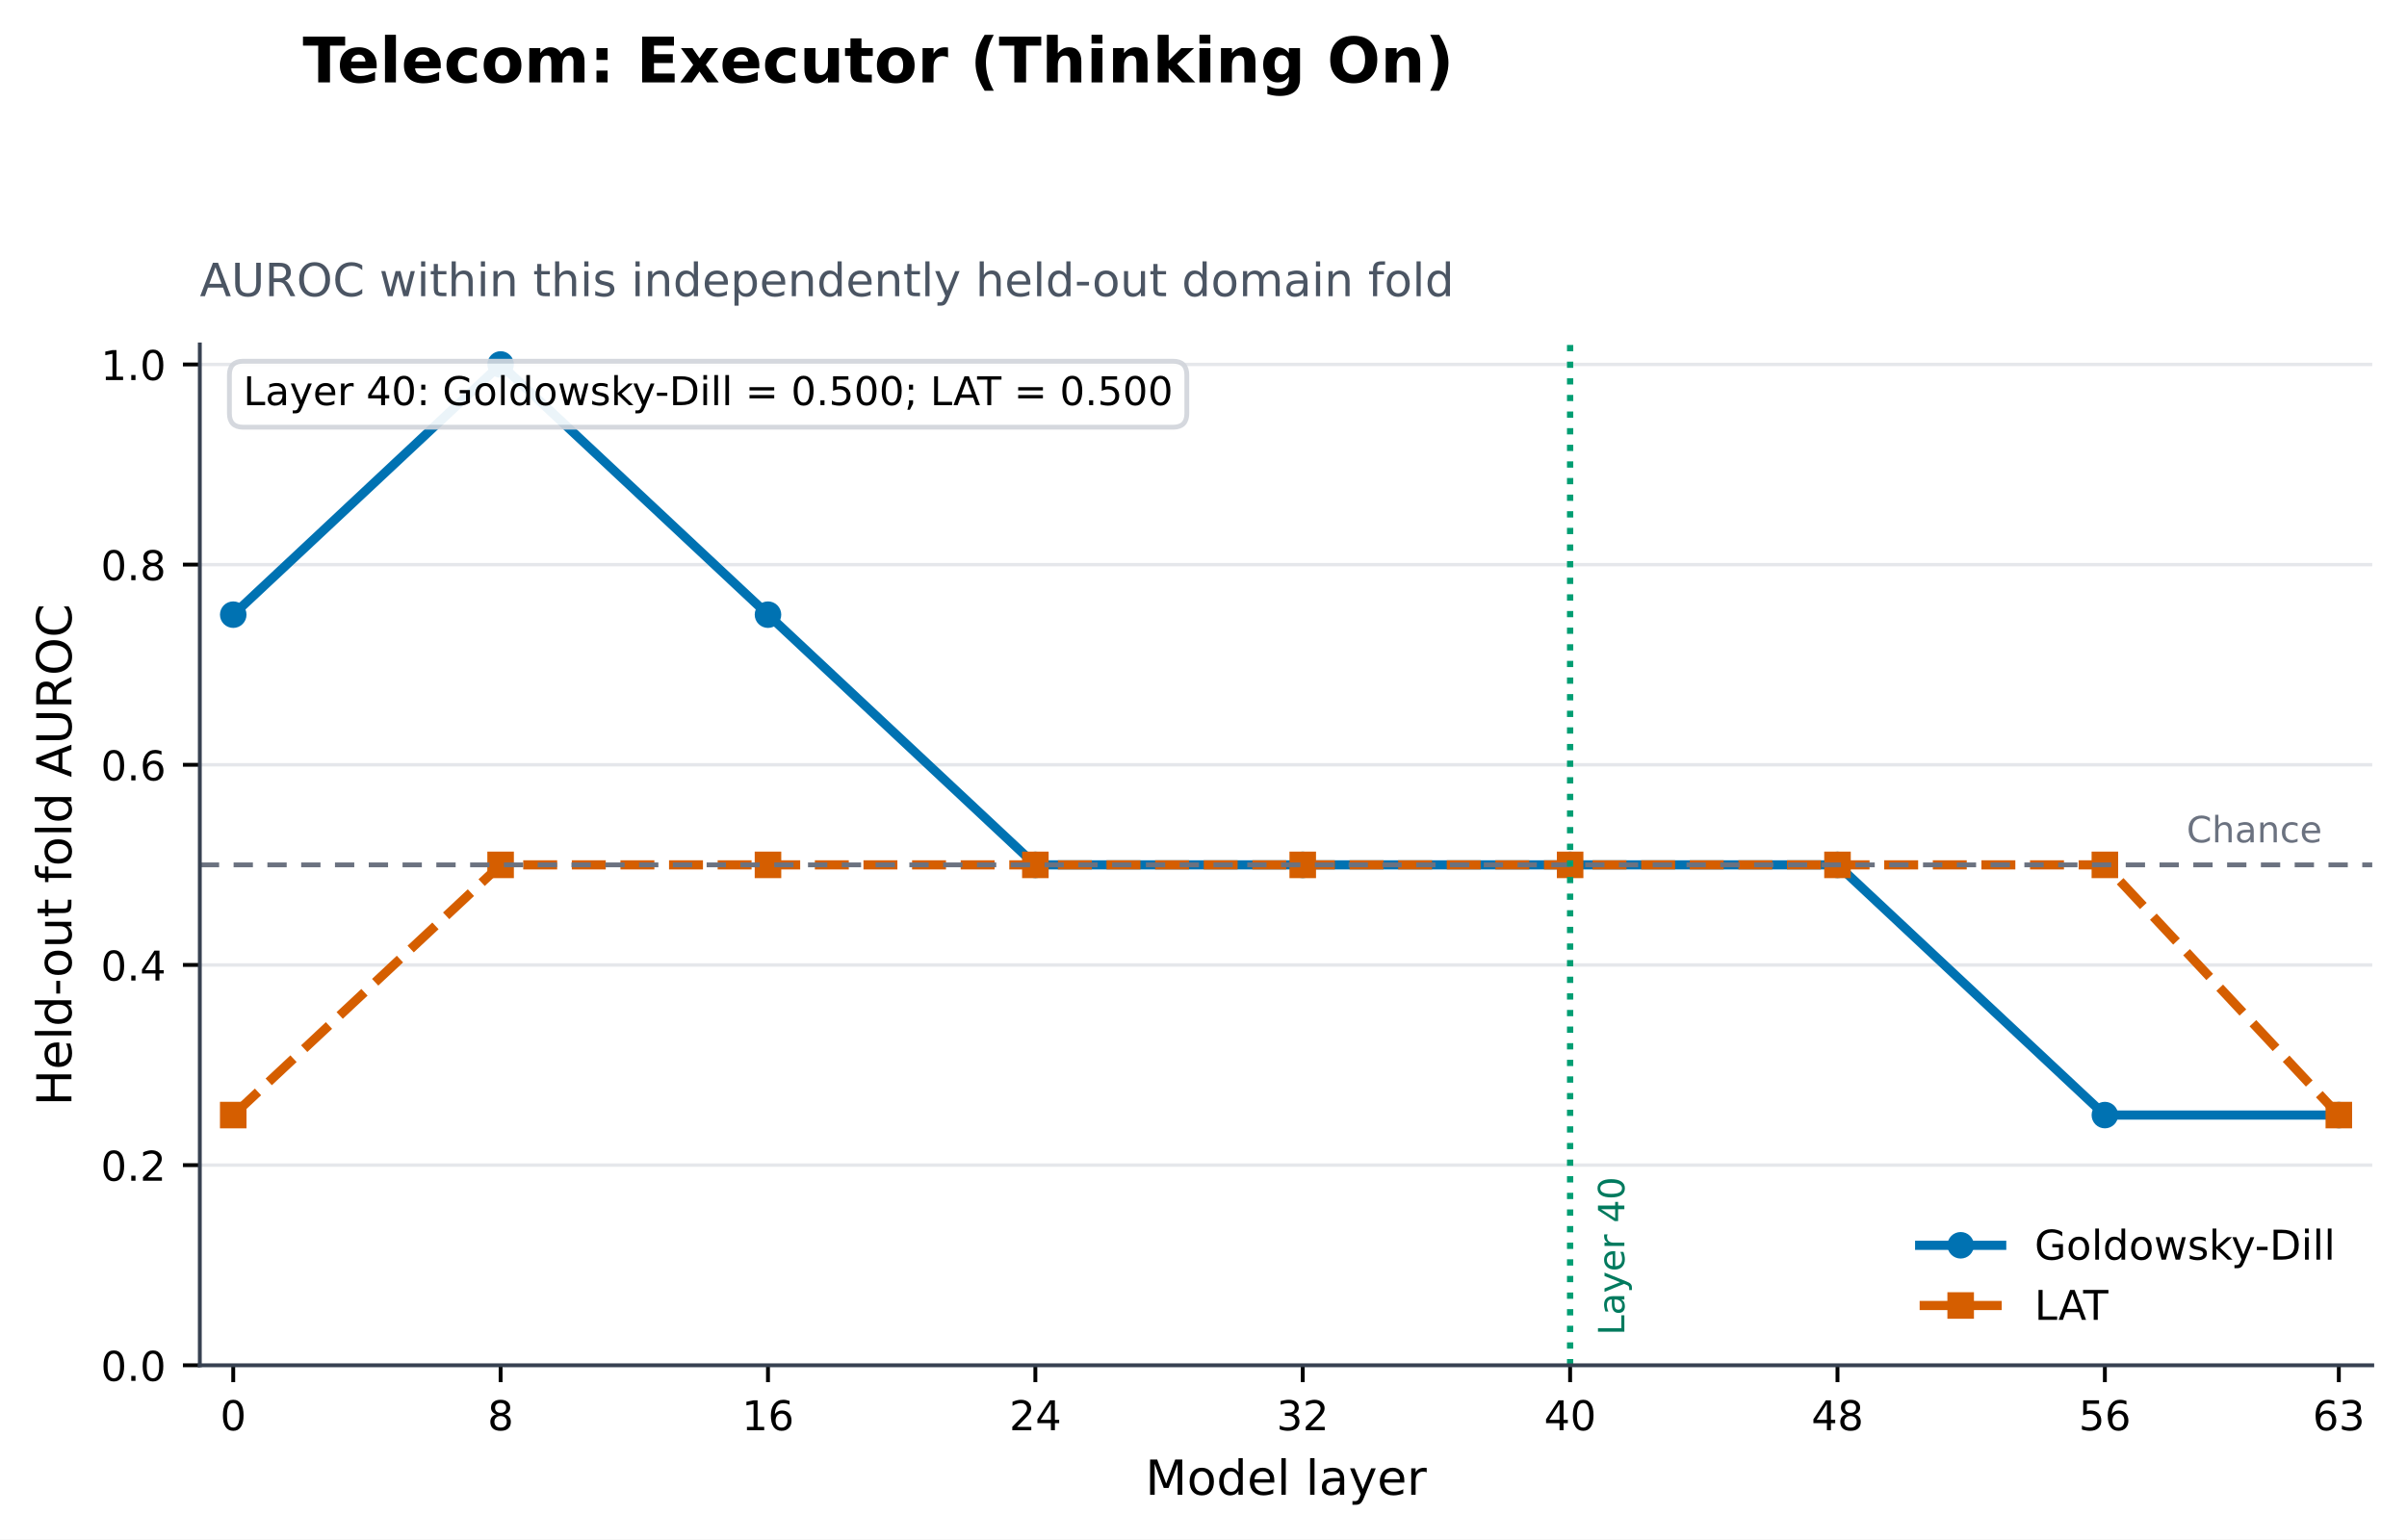
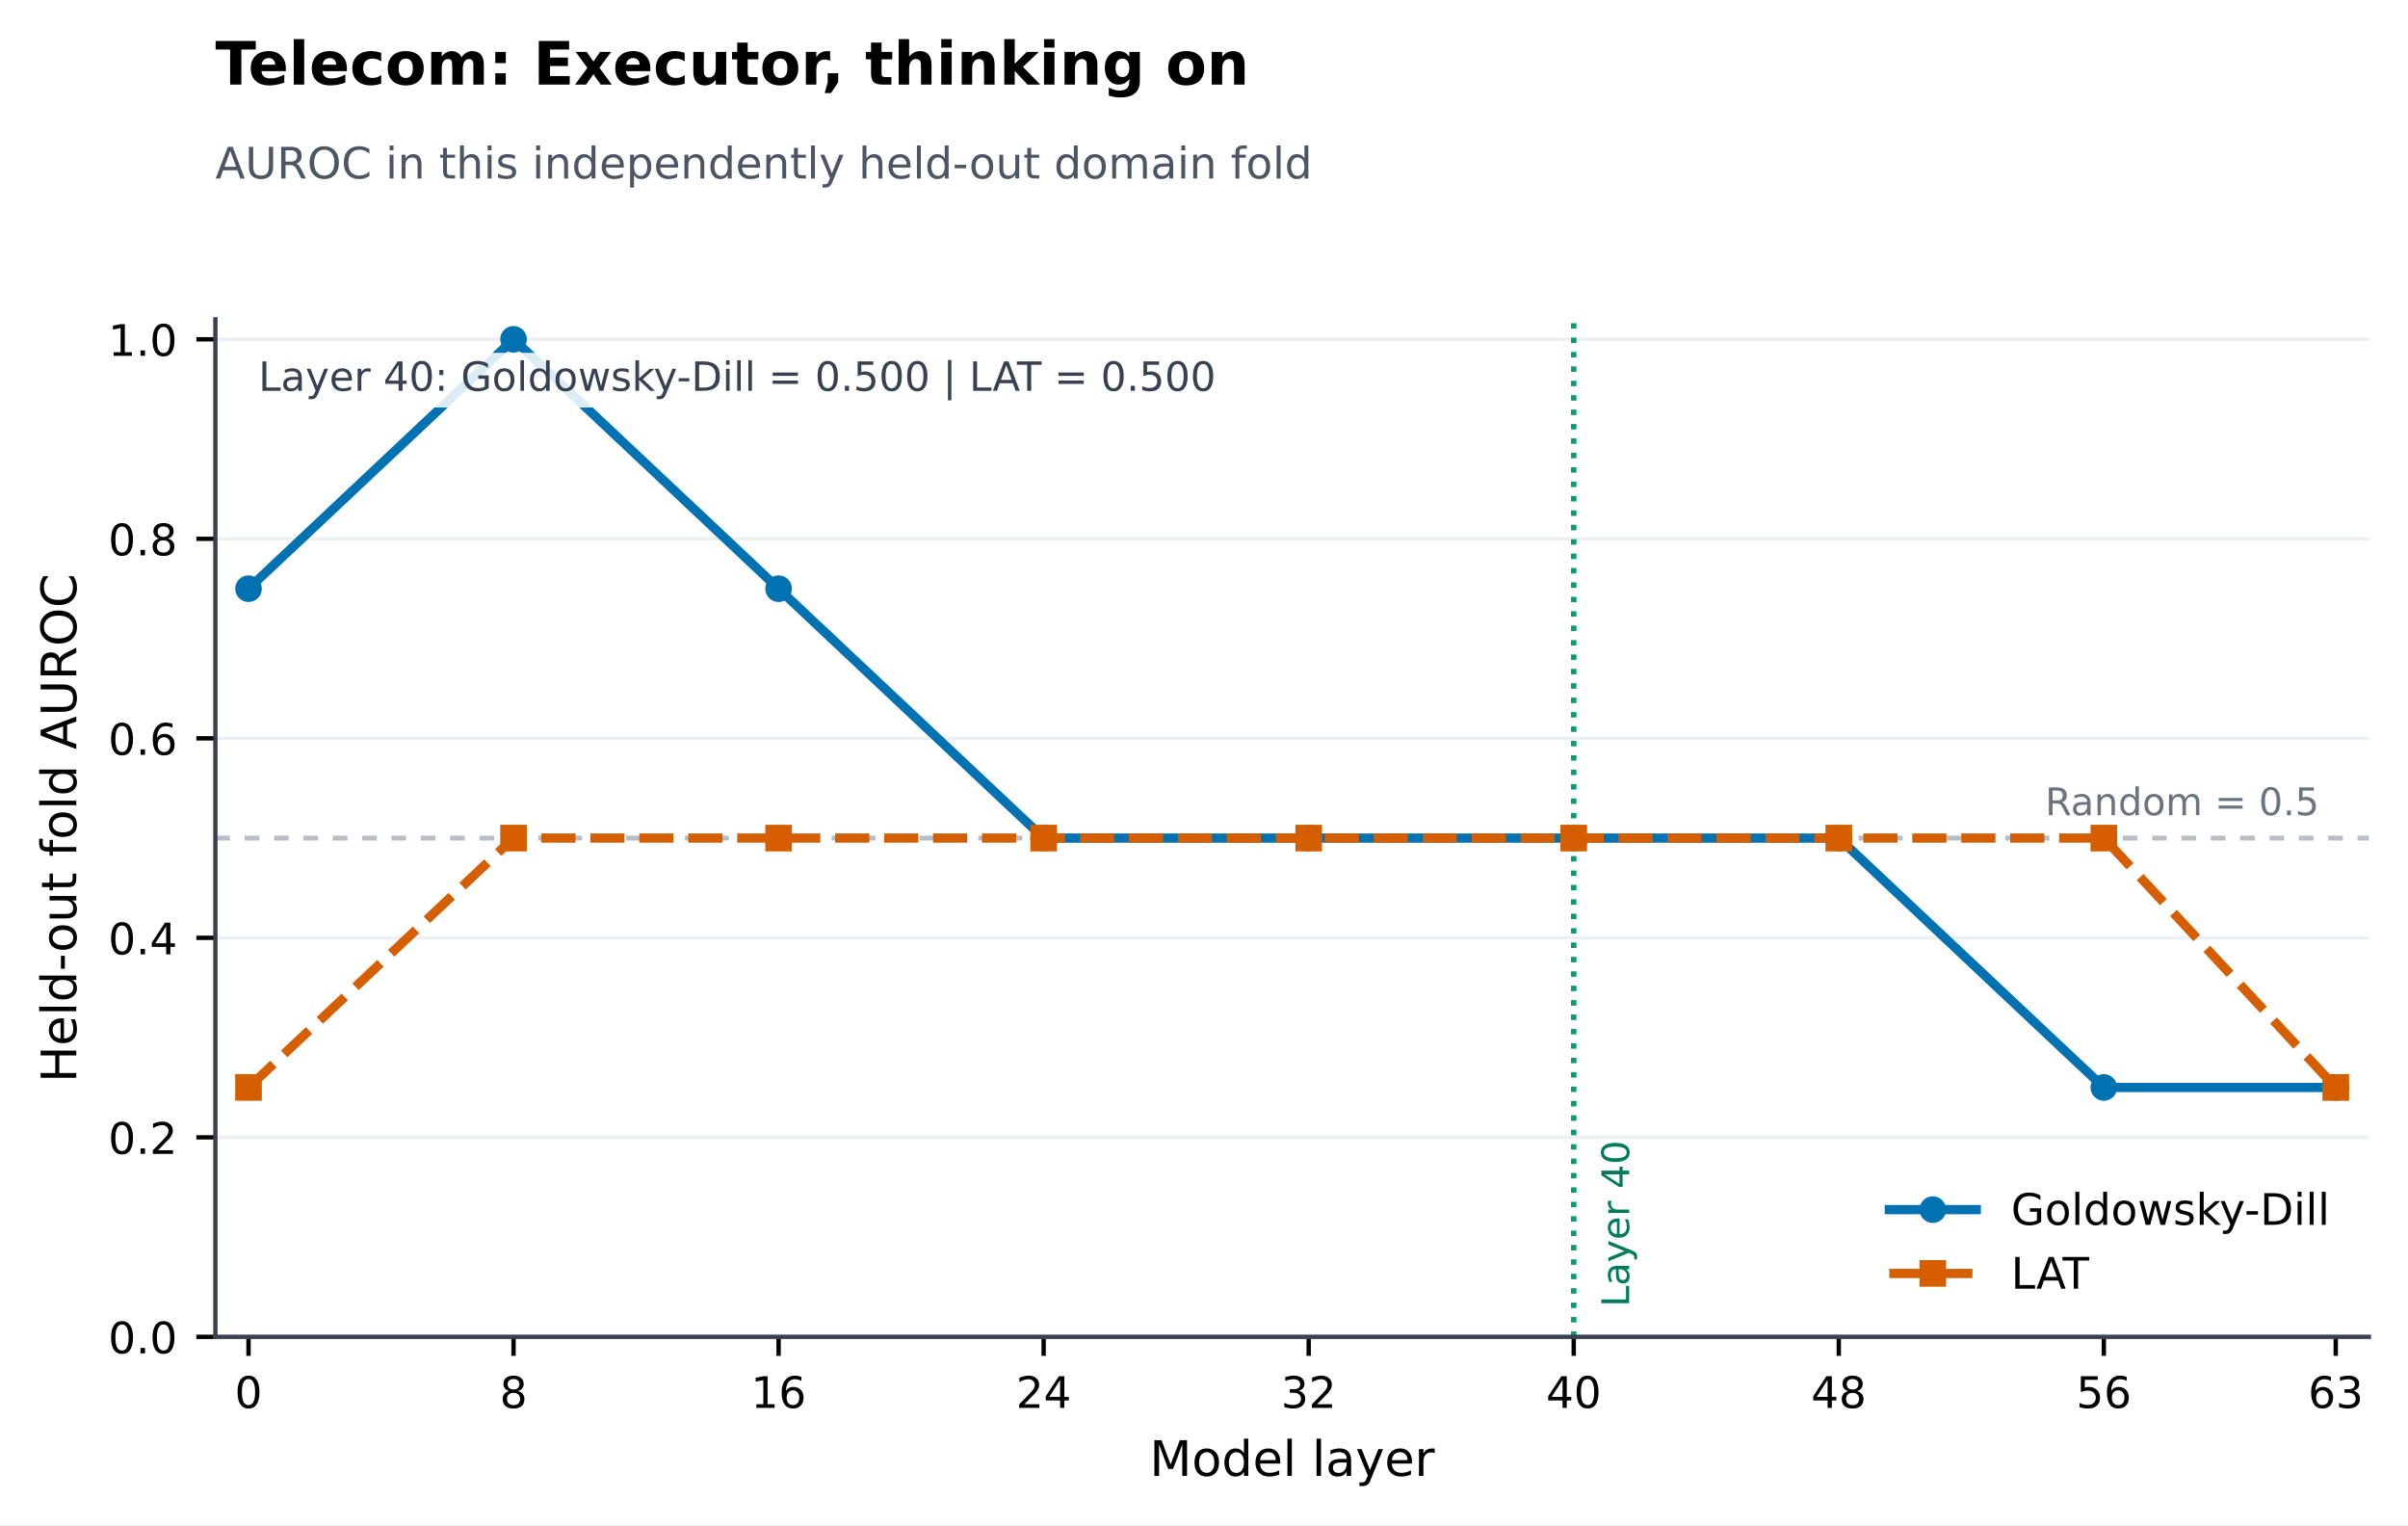
- <svg xmlns="http://www.w3.org/2000/svg" xmlns:xlink="http://www.w3.org/1999/xlink" width="498.666pt" height="319.045pt" viewBox="0 0 498.666 319.045" version="1.1">
+ <svg xmlns="http://www.w3.org/2000/svg" xmlns:xlink="http://www.w3.org/1999/xlink" width="443.121pt" height="280.611pt" viewBox="0 0 443.121 280.611" version="1.1">
  <defs>
    <style type="text/css">*{stroke-linejoin: round; stroke-linecap: butt}</style>
  </defs>
  <g id="figure_1">
    <g id="patch_1">
-       <path d="M 0 319.045 L 498.666 319.045 L 498.666 0 L 0 0 z " style="fill: #ffffff" />
+       <path d="M -0 280.611 L 443.121 280.611 L 443.121 0 L -0 0 z " style="fill: #ffffff" />
    </g>
    <g id="axes_1">
      <g id="patch_2">
-         <path d="M 41.396 282.94 L 491.466 282.94 L 491.466 71.38 L 41.396 71.38 z " style="fill: #ffffff" />
+         <path d="M 39.633 245.958 L 435.921 245.958 L 435.921 58.758 L 39.633 58.758 z " style="fill: #ffffff" />
+       </g>
+       <g id="line2d_1">
+         <path d="M 39.633 154.194 L 435.921 154.194 " clip-path="url(#p44b13de284)" style="fill: none; stroke-dasharray: 2.7,2.7; stroke-dashoffset: 0; stroke: #b7bec8; stroke-width: 0.9" />
      </g>
      <g id="matplotlib.axis_1">
        <g id="xtick_1">
-           <g id="line2d_1">
+           <g id="line2d_2">
            <defs>
              <path id="m4225e7514f" d="M 0 0 L 0 3.5 " style="stroke: #000000; stroke-width: 0.8" />
            </defs>
            <g>
-               <use xlink:href="#m4225e7514f" x="48.32" y="282.94" style="stroke: #000000; stroke-width: 0.8" />
+               <use xlink:href="#m4225e7514f" x="45.73" y="245.958" style="stroke: #000000; stroke-width: 0.8" />
            </g>
          </g>
          <g id="text_1">
-             <text style="font-size: 8.5px; font-family: 'DejaVu Sans'; text-anchor: middle" x="48.32" y="296.399" transform="rotate(-0 48.31994 296.3987)">0</text>
+             <text style="font-size: 8px; font-family: 'DejaVu Sans'; text-anchor: middle" x="45.73" y="259.037" transform="rotate(-0 45.72955 259.037)">0</text>
          </g>
        </g>
        <g id="xtick_2">
-           <g id="line2d_2">
-             <g>
-               <use xlink:href="#m4225e7514f" x="103.713" y="282.94" style="stroke: #000000; stroke-width: 0.8" />
+           <g id="line2d_3">
+             <g>
+               <use xlink:href="#m4225e7514f" x="94.503" y="245.958" style="stroke: #000000; stroke-width: 0.8" />
            </g>
          </g>
          <g id="text_2">
-             <text style="font-size: 8.5px; font-family: 'DejaVu Sans'; text-anchor: middle" x="103.713" y="296.399" transform="rotate(-0 103.7132 296.3987)">8</text>
+             <text style="font-size: 8px; font-family: 'DejaVu Sans'; text-anchor: middle" x="94.503" y="259.037" transform="rotate(-0 94.50346 259.037)">8</text>
          </g>
        </g>
        <g id="xtick_3">
-           <g id="line2d_3">
-             <g>
-               <use xlink:href="#m4225e7514f" x="159.106" y="282.94" style="stroke: #000000; stroke-width: 0.8" />
+           <g id="line2d_4">
+             <g>
+               <use xlink:href="#m4225e7514f" x="143.277" y="245.958" style="stroke: #000000; stroke-width: 0.8" />
            </g>
          </g>
          <g id="text_3">
-             <text style="font-size: 8.5px; font-family: 'DejaVu Sans'; text-anchor: middle" x="159.106" y="296.399" transform="rotate(-0 159.1064 296.3987)">16</text>
+             <text style="font-size: 8px; font-family: 'DejaVu Sans'; text-anchor: middle" x="143.277" y="259.037" transform="rotate(-0 143.2774 259.037)">16</text>
          </g>
        </g>
        <g id="xtick_4">
-           <g id="line2d_4">
-             <g>
-               <use xlink:href="#m4225e7514f" x="214.5" y="282.94" style="stroke: #000000; stroke-width: 0.8" />
+           <g id="line2d_5">
+             <g>
+               <use xlink:href="#m4225e7514f" x="192.051" y="245.958" style="stroke: #000000; stroke-width: 0.8" />
            </g>
          </g>
          <g id="text_4">
-             <text style="font-size: 8.5px; font-family: 'DejaVu Sans'; text-anchor: middle" x="214.5" y="296.399" transform="rotate(-0 214.4996 296.3987)">24</text>
+             <text style="font-size: 8px; font-family: 'DejaVu Sans'; text-anchor: middle" x="192.051" y="259.037" transform="rotate(-0 192.0513 259.037)">24</text>
          </g>
        </g>
        <g id="xtick_5">
-           <g id="line2d_5">
-             <g>
-               <use xlink:href="#m4225e7514f" x="269.893" y="282.94" style="stroke: #000000; stroke-width: 0.8" />
+           <g id="line2d_6">
+             <g>
+               <use xlink:href="#m4225e7514f" x="240.825" y="245.958" style="stroke: #000000; stroke-width: 0.8" />
            </g>
          </g>
          <g id="text_5">
-             <text style="font-size: 8.5px; font-family: 'DejaVu Sans'; text-anchor: middle" x="269.893" y="296.399" transform="rotate(-0 269.8929 296.3987)">32</text>
+             <text style="font-size: 8px; font-family: 'DejaVu Sans'; text-anchor: middle" x="240.825" y="259.037" transform="rotate(-0 240.8252 259.037)">32</text>
          </g>
        </g>
        <g id="xtick_6">
-           <g id="line2d_6">
-             <g>
-               <use xlink:href="#m4225e7514f" x="325.286" y="282.94" style="stroke: #000000; stroke-width: 0.8" />
+           <g id="line2d_7">
+             <g>
+               <use xlink:href="#m4225e7514f" x="289.599" y="245.958" style="stroke: #000000; stroke-width: 0.8" />
            </g>
          </g>
          <g id="text_6">
-             <text style="font-size: 8.5px; font-family: 'DejaVu Sans'; text-anchor: middle" x="325.286" y="296.399" transform="rotate(-0 325.2861 296.3987)">40</text>
+             <text style="font-size: 8px; font-family: 'DejaVu Sans'; text-anchor: middle" x="289.599" y="259.037" transform="rotate(-0 289.5991 259.037)">40</text>
          </g>
        </g>
        <g id="xtick_7">
-           <g id="line2d_7">
-             <g>
-               <use xlink:href="#m4225e7514f" x="380.679" y="282.94" style="stroke: #000000; stroke-width: 0.8" />
+           <g id="line2d_8">
+             <g>
+               <use xlink:href="#m4225e7514f" x="338.373" y="245.958" style="stroke: #000000; stroke-width: 0.8" />
            </g>
          </g>
          <g id="text_7">
-             <text style="font-size: 8.5px; font-family: 'DejaVu Sans'; text-anchor: middle" x="380.679" y="296.399" transform="rotate(-0 380.6793 296.3987)">48</text>
+             <text style="font-size: 8px; font-family: 'DejaVu Sans'; text-anchor: middle" x="338.373" y="259.037" transform="rotate(-0 338.373 259.037)">48</text>
          </g>
        </g>
        <g id="xtick_8">
-           <g id="line2d_8">
-             <g>
-               <use xlink:href="#m4225e7514f" x="436.073" y="282.94" style="stroke: #000000; stroke-width: 0.8" />
+           <g id="line2d_9">
+             <g>
+               <use xlink:href="#m4225e7514f" x="387.147" y="245.958" style="stroke: #000000; stroke-width: 0.8" />
            </g>
          </g>
          <g id="text_8">
-             <text style="font-size: 8.5px; font-family: 'DejaVu Sans'; text-anchor: middle" x="436.073" y="296.399" transform="rotate(-0 436.0725 296.3987)">56</text>
+             <text style="font-size: 8px; font-family: 'DejaVu Sans'; text-anchor: middle" x="387.147" y="259.037" transform="rotate(-0 387.1469 259.037)">56</text>
          </g>
        </g>
        <g id="xtick_9">
-           <g id="line2d_9">
-             <g>
-               <use xlink:href="#m4225e7514f" x="484.542" y="282.94" style="stroke: #000000; stroke-width: 0.8" />
+           <g id="line2d_10">
+             <g>
+               <use xlink:href="#m4225e7514f" x="429.824" y="245.958" style="stroke: #000000; stroke-width: 0.8" />
            </g>
          </g>
          <g id="text_9">
-             <text style="font-size: 8.5px; font-family: 'DejaVu Sans'; text-anchor: middle" x="484.542" y="296.399" transform="rotate(-0 484.5416 296.3987)">63</text>
+             <text style="font-size: 8px; font-family: 'DejaVu Sans'; text-anchor: middle" x="429.824" y="259.037" transform="rotate(-0 429.8241 259.037)">63</text>
          </g>
        </g>
        <g id="text_10">
-           <text style="font-size: 10px; font-family: 'DejaVu Sans'; text-anchor: middle" x="266.431" y="309.765" transform="rotate(-0 266.4308 309.7648)">Model layer</text>
+           <text style="font-size: 9px; font-family: 'DejaVu Sans'; text-anchor: middle" x="237.777" y="271.539" transform="rotate(-0 237.7768 271.5394)">Model layer</text>
        </g>
      </g>
      <g id="matplotlib.axis_2">
        <g id="ytick_1">
-           <g id="line2d_10">
-             <path d="M 41.396 282.94 L 491.466 282.94 " clip-path="url(#p7f77434c62)" style="fill: none; stroke: #e5e7eb; stroke-width: 0.7; stroke-linecap: square" />
-           </g>
          <g id="line2d_11">
+             <path d="M 39.633 245.958 L 435.921 245.958 " clip-path="url(#p44b13de284)" style="fill: none; stroke: #eceff3; stroke-width: 0.65; stroke-linecap: square" />
+           </g>
+           <g id="line2d_12">
            <defs>
              <path id="m544248703c" d="M 0 0 L -3.5 0 " style="stroke: #000000; stroke-width: 0.8" />
            </defs>
            <g>
-               <use xlink:href="#m544248703c" x="41.396" y="282.94" style="stroke: #000000; stroke-width: 0.8" />
+               <use xlink:href="#m544248703c" x="39.633" y="245.958" style="stroke: #000000; stroke-width: 0.8" />
            </g>
          </g>
          <g id="text_11">
-             <text style="font-size: 8.5px; font-family: 'DejaVu Sans'; text-anchor: end" x="34.396" y="286.169" transform="rotate(-0 34.39578 286.1693)">0.0</text>
+             <text style="font-size: 8px; font-family: 'DejaVu Sans'; text-anchor: end" x="32.633" y="248.998" transform="rotate(-0 32.63281 248.9977)">0.0</text>
          </g>
        </g>
        <g id="ytick_2">
-           <g id="line2d_12">
-             <path d="M 41.396 241.458 L 491.466 241.458 " clip-path="url(#p7f77434c62)" style="fill: none; stroke: #e5e7eb; stroke-width: 0.7; stroke-linecap: square" />
-           </g>
          <g id="line2d_13">
-             <g>
-               <use xlink:href="#m544248703c" x="41.396" y="241.458" style="stroke: #000000; stroke-width: 0.8" />
+             <path d="M 39.633 209.252 L 435.921 209.252 " clip-path="url(#p44b13de284)" style="fill: none; stroke: #eceff3; stroke-width: 0.65; stroke-linecap: square" />
+           </g>
+           <g id="line2d_14">
+             <g>
+               <use xlink:href="#m544248703c" x="39.633" y="209.252" style="stroke: #000000; stroke-width: 0.8" />
            </g>
          </g>
          <g id="text_12">
-             <text style="font-size: 8.5px; font-family: 'DejaVu Sans'; text-anchor: end" x="34.396" y="244.687" transform="rotate(-0 34.39578 244.687)">0.2</text>
+             <text style="font-size: 8px; font-family: 'DejaVu Sans'; text-anchor: end" x="32.633" y="212.292" transform="rotate(-0 32.63281 212.2918)">0.2</text>
          </g>
        </g>
        <g id="ytick_3">
-           <g id="line2d_14">
-             <path d="M 41.396 199.975 L 491.466 199.975 " clip-path="url(#p7f77434c62)" style="fill: none; stroke: #e5e7eb; stroke-width: 0.7; stroke-linecap: square" />
-           </g>
          <g id="line2d_15">
-             <g>
-               <use xlink:href="#m544248703c" x="41.396" y="199.975" style="stroke: #000000; stroke-width: 0.8" />
+             <path d="M 39.633 172.547 L 435.921 172.547 " clip-path="url(#p44b13de284)" style="fill: none; stroke: #eceff3; stroke-width: 0.65; stroke-linecap: square" />
+           </g>
+           <g id="line2d_16">
+             <g>
+               <use xlink:href="#m544248703c" x="39.633" y="172.547" style="stroke: #000000; stroke-width: 0.8" />
            </g>
          </g>
          <g id="text_13">
-             <text style="font-size: 8.5px; font-family: 'DejaVu Sans'; text-anchor: end" x="34.396" y="203.205" transform="rotate(-0 34.39578 203.2046)">0.4</text>
+             <text style="font-size: 8px; font-family: 'DejaVu Sans'; text-anchor: end" x="32.633" y="175.586" transform="rotate(-0 32.63281 175.5859)">0.4</text>
          </g>
        </g>
        <g id="ytick_4">
-           <g id="line2d_16">
-             <path d="M 41.396 158.493 L 491.466 158.493 " clip-path="url(#p7f77434c62)" style="fill: none; stroke: #e5e7eb; stroke-width: 0.7; stroke-linecap: square" />
-           </g>
          <g id="line2d_17">
-             <g>
-               <use xlink:href="#m544248703c" x="41.396" y="158.493" style="stroke: #000000; stroke-width: 0.8" />
+             <path d="M 39.633 135.841 L 435.921 135.841 " clip-path="url(#p44b13de284)" style="fill: none; stroke: #eceff3; stroke-width: 0.65; stroke-linecap: square" />
+           </g>
+           <g id="line2d_18">
+             <g>
+               <use xlink:href="#m544248703c" x="39.633" y="135.841" style="stroke: #000000; stroke-width: 0.8" />
            </g>
          </g>
          <g id="text_14">
-             <text style="font-size: 8.5px; font-family: 'DejaVu Sans'; text-anchor: end" x="34.396" y="161.722" transform="rotate(-0 34.39578 161.7223)">0.6</text>
+             <text style="font-size: 8px; font-family: 'DejaVu Sans'; text-anchor: end" x="32.633" y="138.88" transform="rotate(-0 32.63281 138.88)">0.6</text>
          </g>
        </g>
        <g id="ytick_5">
-           <g id="line2d_18">
-             <path d="M 41.396 117.011 L 491.466 117.011 " clip-path="url(#p7f77434c62)" style="fill: none; stroke: #e5e7eb; stroke-width: 0.7; stroke-linecap: square" />
-           </g>
          <g id="line2d_19">
-             <g>
-               <use xlink:href="#m544248703c" x="41.396" y="117.011" style="stroke: #000000; stroke-width: 0.8" />
+             <path d="M 39.633 99.135 L 435.921 99.135 " clip-path="url(#p44b13de284)" style="fill: none; stroke: #eceff3; stroke-width: 0.65; stroke-linecap: square" />
+           </g>
+           <g id="line2d_20">
+             <g>
+               <use xlink:href="#m544248703c" x="39.633" y="99.135" style="stroke: #000000; stroke-width: 0.8" />
            </g>
          </g>
          <g id="text_15">
-             <text style="font-size: 8.5px; font-family: 'DejaVu Sans'; text-anchor: end" x="34.396" y="120.24" transform="rotate(-0 34.39578 120.2399)">0.8</text>
+             <text style="font-size: 8px; font-family: 'DejaVu Sans'; text-anchor: end" x="32.633" y="102.174" transform="rotate(-0 32.63281 102.1741)">0.8</text>
          </g>
        </g>
        <g id="ytick_6">
-           <g id="line2d_20">
-             <path d="M 41.396 75.528 L 491.466 75.528 " clip-path="url(#p7f77434c62)" style="fill: none; stroke: #e5e7eb; stroke-width: 0.7; stroke-linecap: square" />
-           </g>
          <g id="line2d_21">
-             <g>
-               <use xlink:href="#m544248703c" x="41.396" y="75.528" style="stroke: #000000; stroke-width: 0.8" />
+             <path d="M 39.633 62.429 L 435.921 62.429 " clip-path="url(#p44b13de284)" style="fill: none; stroke: #eceff3; stroke-width: 0.65; stroke-linecap: square" />
+           </g>
+           <g id="line2d_22">
+             <g>
+               <use xlink:href="#m544248703c" x="39.633" y="62.429" style="stroke: #000000; stroke-width: 0.8" />
            </g>
          </g>
          <g id="text_16">
-             <text style="font-size: 8.5px; font-family: 'DejaVu Sans'; text-anchor: end" x="34.396" y="78.758" transform="rotate(-0 34.39578 78.75757)">1.0</text>
+             <text style="font-size: 8px; font-family: 'DejaVu Sans'; text-anchor: end" x="32.633" y="65.468" transform="rotate(-0 32.63281 65.46824)">1.0</text>
          </g>
        </g>
        <g id="text_17">
-           <text style="font-size: 10px; font-family: 'DejaVu Sans'; text-anchor: middle" x="14.798" y="177.16" transform="rotate(-90 14.79844 177.16)">Held-out fold AUROC</text>
-         </g>
-       </g>
-       <g id="line2d_22">
-         <path d="M 48.32 127.381 L 103.713 75.528 L 159.106 127.381 L 214.5 179.234 L 269.893 179.234 L 325.286 179.234 L 380.679 179.234 L 436.073 231.087 L 484.542 231.087 " clip-path="url(#p7f77434c62)" style="fill: none; stroke: #0072b2; stroke-width: 1.9; stroke-linecap: square" />
+           <text style="font-size: 9px; font-family: 'DejaVu Sans'; text-anchor: middle" x="14.039" y="152.358" transform="rotate(-90 14.03859 152.3583)">Held-out fold AUROC</text>
+         </g>
+       </g>
+       <g id="line2d_23">
+         <path d="M 289.599 245.958 L 289.599 58.758 " clip-path="url(#p44b13de284)" style="fill: none; stroke-dasharray: 1,1.65; stroke-dashoffset: 0; stroke: #009e73" />
+       </g>
+       <g id="patch_3">
+         <path d="M 39.633 245.958 L 39.633 58.758 " style="fill: none; stroke: #374151; stroke-width: 0.8; stroke-linejoin: miter; stroke-linecap: square" />
+       </g>
+       <g id="patch_4">
+         <path d="M 39.633 245.958 L 435.921 245.958 " style="fill: none; stroke: #374151; stroke-width: 0.8; stroke-linejoin: miter; stroke-linecap: square" />
+       </g>
+       <g id="line2d_24">
+         <path d="M 45.73 108.311 L 94.503 62.429 L 143.277 108.311 L 192.051 154.194 L 240.825 154.194 L 289.599 154.194 L 338.373 154.194 L 387.147 200.076 L 429.824 200.076 " clip-path="url(#p44b13de284)" style="fill: none; stroke: #0072b2; stroke-width: 1.7; stroke-linecap: square" />
        <defs>
-           <path id="mbeb8812b07" d="M 0 2.4 C 0.636 2.4 1.247 2.147 1.697 1.697 C 2.147 1.247 2.4 0.636 2.4 0 C 2.4 -0.636 2.147 -1.247 1.697 -1.697 C 1.247 -2.147 0.636 -2.4 0 -2.4 C -0.636 -2.4 -1.247 -2.147 -1.697 -1.697 C -2.147 -1.247 -2.4 -0.636 -2.4 0 C -2.4 0.636 -2.147 1.247 -1.697 1.697 C -1.247 2.147 -0.636 2.4 0 2.4 z " style="stroke: #0072b2; stroke-width: 0.7" />
+           <path id="m12467d34f3" d="M 0 2.1 C 0.557 2.1 1.091 1.879 1.485 1.485 C 1.879 1.091 2.1 0.557 2.1 0 C 2.1 -0.557 1.879 -1.091 1.485 -1.485 C 1.091 -1.879 0.557 -2.1 0 -2.1 C -0.557 -2.1 -1.091 -1.879 -1.485 -1.485 C -1.879 -1.091 -2.1 -0.557 -2.1 0 C -2.1 0.557 -1.879 1.091 -1.485 1.485 C -1.091 1.879 -0.557 2.1 0 2.1 z " style="stroke: #0072b2; stroke-width: 0.7" />
        </defs>
-         <g clip-path="url(#p7f77434c62)">
-           <use xlink:href="#mbeb8812b07" x="48.32" y="127.381" style="fill: #0072b2; stroke: #0072b2; stroke-width: 0.7" />
-           <use xlink:href="#mbeb8812b07" x="103.713" y="75.528" style="fill: #0072b2; stroke: #0072b2; stroke-width: 0.7" />
-           <use xlink:href="#mbeb8812b07" x="159.106" y="127.381" style="fill: #0072b2; stroke: #0072b2; stroke-width: 0.7" />
-           <use xlink:href="#mbeb8812b07" x="214.5" y="179.234" style="fill: #0072b2; stroke: #0072b2; stroke-width: 0.7" />
-           <use xlink:href="#mbeb8812b07" x="269.893" y="179.234" style="fill: #0072b2; stroke: #0072b2; stroke-width: 0.7" />
-           <use xlink:href="#mbeb8812b07" x="325.286" y="179.234" style="fill: #0072b2; stroke: #0072b2; stroke-width: 0.7" />
-           <use xlink:href="#mbeb8812b07" x="380.679" y="179.234" style="fill: #0072b2; stroke: #0072b2; stroke-width: 0.7" />
-           <use xlink:href="#mbeb8812b07" x="436.073" y="231.087" style="fill: #0072b2; stroke: #0072b2; stroke-width: 0.7" />
-           <use xlink:href="#mbeb8812b07" x="484.542" y="231.087" style="fill: #0072b2; stroke: #0072b2; stroke-width: 0.7" />
-         </g>
-       </g>
-       <g id="line2d_23">
-         <path d="M 48.32 231.087 L 103.713 179.234 L 159.106 179.234 L 214.5 179.234 L 269.893 179.234 L 325.286 179.234 L 380.679 179.234 L 436.073 179.234 L 484.542 231.087 " clip-path="url(#p7f77434c62)" style="fill: none; stroke-dasharray: 7.03,3.04; stroke-dashoffset: 0; stroke: #d55e00; stroke-width: 1.9" />
+         <g clip-path="url(#p44b13de284)">
+           <use xlink:href="#m12467d34f3" x="45.73" y="108.311" style="fill: #0072b2; stroke: #0072b2; stroke-width: 0.7" />
+           <use xlink:href="#m12467d34f3" x="94.503" y="62.429" style="fill: #0072b2; stroke: #0072b2; stroke-width: 0.7" />
+           <use xlink:href="#m12467d34f3" x="143.277" y="108.311" style="fill: #0072b2; stroke: #0072b2; stroke-width: 0.7" />
+           <use xlink:href="#m12467d34f3" x="192.051" y="154.194" style="fill: #0072b2; stroke: #0072b2; stroke-width: 0.7" />
+           <use xlink:href="#m12467d34f3" x="240.825" y="154.194" style="fill: #0072b2; stroke: #0072b2; stroke-width: 0.7" />
+           <use xlink:href="#m12467d34f3" x="289.599" y="154.194" style="fill: #0072b2; stroke: #0072b2; stroke-width: 0.7" />
+           <use xlink:href="#m12467d34f3" x="338.373" y="154.194" style="fill: #0072b2; stroke: #0072b2; stroke-width: 0.7" />
+           <use xlink:href="#m12467d34f3" x="387.147" y="200.076" style="fill: #0072b2; stroke: #0072b2; stroke-width: 0.7" />
+           <use xlink:href="#m12467d34f3" x="429.824" y="200.076" style="fill: #0072b2; stroke: #0072b2; stroke-width: 0.7" />
+         </g>
+       </g>
+       <g id="line2d_25">
+         <path d="M 45.73 200.076 L 94.503 154.194 L 143.277 154.194 L 192.051 154.194 L 240.825 154.194 L 289.599 154.194 L 338.373 154.194 L 387.147 154.194 L 429.824 200.076 " clip-path="url(#p44b13de284)" style="fill: none; stroke-dasharray: 6.29,2.72; stroke-dashoffset: 0; stroke: #d55e00; stroke-width: 1.7" />
        <defs>
-           <path id="mb1f4e5511a" d="M -2.4 2.4 L 2.4 2.4 L 2.4 -2.4 L -2.4 -2.4 z " style="stroke: #d55e00; stroke-width: 0.7; stroke-linejoin: miter" />
+           <path id="m4f4532440c" d="M -2.1 2.1 L 2.1 2.1 L 2.1 -2.1 L -2.1 -2.1 z " style="stroke: #d55e00; stroke-width: 0.7; stroke-linejoin: miter" />
        </defs>
-         <g clip-path="url(#p7f77434c62)">
-           <use xlink:href="#mb1f4e5511a" x="48.32" y="231.087" style="fill: #d55e00; stroke: #d55e00; stroke-width: 0.7; stroke-linejoin: miter" />
-           <use xlink:href="#mb1f4e5511a" x="103.713" y="179.234" style="fill: #d55e00; stroke: #d55e00; stroke-width: 0.7; stroke-linejoin: miter" />
-           <use xlink:href="#mb1f4e5511a" x="159.106" y="179.234" style="fill: #d55e00; stroke: #d55e00; stroke-width: 0.7; stroke-linejoin: miter" />
-           <use xlink:href="#mb1f4e5511a" x="214.5" y="179.234" style="fill: #d55e00; stroke: #d55e00; stroke-width: 0.7; stroke-linejoin: miter" />
-           <use xlink:href="#mb1f4e5511a" x="269.893" y="179.234" style="fill: #d55e00; stroke: #d55e00; stroke-width: 0.7; stroke-linejoin: miter" />
-           <use xlink:href="#mb1f4e5511a" x="325.286" y="179.234" style="fill: #d55e00; stroke: #d55e00; stroke-width: 0.7; stroke-linejoin: miter" />
-           <use xlink:href="#mb1f4e5511a" x="380.679" y="179.234" style="fill: #d55e00; stroke: #d55e00; stroke-width: 0.7; stroke-linejoin: miter" />
-           <use xlink:href="#mb1f4e5511a" x="436.073" y="179.234" style="fill: #d55e00; stroke: #d55e00; stroke-width: 0.7; stroke-linejoin: miter" />
-           <use xlink:href="#mb1f4e5511a" x="484.542" y="231.087" style="fill: #d55e00; stroke: #d55e00; stroke-width: 0.7; stroke-linejoin: miter" />
-         </g>
-       </g>
-       <g id="line2d_24">
-         <path d="M 41.396 179.234 L 491.466 179.234 " clip-path="url(#p7f77434c62)" style="fill: none; stroke-dasharray: 4,3; stroke-dashoffset: 0; stroke: #6b7280" />
-       </g>
-       <g id="line2d_25">
-         <path d="M 325.286 282.94 L 325.286 71.38 " clip-path="url(#p7f77434c62)" style="fill: none; stroke-dasharray: 1.3,2.145; stroke-dashoffset: 0; stroke: #009e73; stroke-width: 1.3" />
-       </g>
-       <g id="patch_3">
-         <path d="M 41.396 282.94 L 41.396 71.38 " style="fill: none; stroke: #374151; stroke-width: 0.8; stroke-linejoin: miter; stroke-linecap: square" />
-       </g>
-       <g id="patch_4">
-         <path d="M 41.396 282.94 L 491.466 282.94 " style="fill: none; stroke: #374151; stroke-width: 0.8; stroke-linejoin: miter; stroke-linecap: square" />
+         <g clip-path="url(#p44b13de284)">
+           <use xlink:href="#m4f4532440c" x="45.73" y="200.076" style="fill: #d55e00; stroke: #d55e00; stroke-width: 0.7; stroke-linejoin: miter" />
+           <use xlink:href="#m4f4532440c" x="94.503" y="154.194" style="fill: #d55e00; stroke: #d55e00; stroke-width: 0.7; stroke-linejoin: miter" />
+           <use xlink:href="#m4f4532440c" x="143.277" y="154.194" style="fill: #d55e00; stroke: #d55e00; stroke-width: 0.7; stroke-linejoin: miter" />
+           <use xlink:href="#m4f4532440c" x="192.051" y="154.194" style="fill: #d55e00; stroke: #d55e00; stroke-width: 0.7; stroke-linejoin: miter" />
+           <use xlink:href="#m4f4532440c" x="240.825" y="154.194" style="fill: #d55e00; stroke: #d55e00; stroke-width: 0.7; stroke-linejoin: miter" />
+           <use xlink:href="#m4f4532440c" x="289.599" y="154.194" style="fill: #d55e00; stroke: #d55e00; stroke-width: 0.7; stroke-linejoin: miter" />
+           <use xlink:href="#m4f4532440c" x="338.373" y="154.194" style="fill: #d55e00; stroke: #d55e00; stroke-width: 0.7; stroke-linejoin: miter" />
+           <use xlink:href="#m4f4532440c" x="387.147" y="154.194" style="fill: #d55e00; stroke: #d55e00; stroke-width: 0.7; stroke-linejoin: miter" />
+           <use xlink:href="#m4f4532440c" x="429.824" y="200.076" style="fill: #d55e00; stroke: #d55e00; stroke-width: 0.7; stroke-linejoin: miter" />
+         </g>
      </g>
      <g id="text_18">
        <g id="patch_5">
-           <path d="M 50.397 88.533 L 243.009 88.533 Q 245.879 88.533 245.879 85.663 L 245.879 77.727 Q 245.879 74.857 243.009 74.857 L 50.397 74.857 Q 47.527 74.857 47.527 77.727 L 47.527 85.663 Q 47.527 88.533 50.397 88.533 z " style="fill: #ffffff; opacity: 0.92; stroke: #d1d5db; stroke-linejoin: miter" />
-         </g>
-         <text style="font-size: 8.2px; font-family: 'DejaVu Sans'; text-anchor: start" x="50.397" y="83.958" transform="rotate(-0 50.39718 83.95752)">Layer 40: Goldowsky-Dill = 0.500; LAT = 0.500</text>
+           <path d="M 46.227 74.978 L 225.063 74.978 L 225.063 64.914 L 46.227 64.914 z " style="fill: #ffffff; opacity: 0.86" />
+         </g>
+         <text style="font-size: 7.4px; font-family: 'DejaVu Sans'; text-anchor: start; fill: #374151" x="47.559" y="71.901" transform="rotate(-0 47.55857 71.9015)">Layer 40: Goldowsky-Dill = 0.500 | LAT = 0.500</text>
      </g>
      <g id="text_19">
-         <text style="font-size: 7.5px; font-family: 'DejaVu Sans'; text-anchor: end; fill: #6b7280" x="481.08" y="174.563" transform="rotate(-0 481.0795 174.5632)">Chance</text>
+         <text style="font-size: 7px; font-family: 'DejaVu Sans'; text-anchor: end; fill: #6b7280" x="426.776" y="149.985" transform="rotate(-0 426.7757 149.9849)">Random = 0.5</text>
      </g>
      <g id="text_20">
-         <text style="font-size: 7.5px; font-family: 'DejaVu Sans'; fill: #007a5e" transform="translate(336.5242 276.7176) rotate(-90)">Layer 40</text>
-       </g>
-       <g id="text_21">
-         <text style="font-size: 9.5px; font-family: 'DejaVu Sans'; text-anchor: start; fill: #4b5563" x="41.396" y="61.38" transform="rotate(-0 41.39578 61.38)">AUROC within this independently held-out domain fold</text>
+         <text style="font-size: 7px; font-family: 'DejaVu Sans'; fill: #007a5e" transform="translate(299.7954 240.4524) rotate(-90)">Layer 40</text>
      </g>
      <g id="legend_1">
-         <g id="patch_6">
-           <path d="M 395.999 278.69 L 485.516 278.69 Q 487.216 278.69 487.216 276.99 L 487.216 252.887 Q 487.216 251.187 485.516 251.187 L 395.999 251.187 Q 394.299 251.187 394.299 252.887 L 394.299 276.99 Q 394.299 278.69 395.999 278.69 z " style="fill: #ffffff; opacity: 0.92" />
-         </g>
        <g id="line2d_26">
-           <path d="M 397.699 258.071 L 406.199 258.071 L 414.699 258.071 " style="fill: none; stroke: #0072b2; stroke-width: 1.9; stroke-linecap: square" />
+           <path d="M 347.67 222.552 L 355.67 222.552 L 363.67 222.552 " style="fill: none; stroke: #0072b2; stroke-width: 1.7; stroke-linecap: square" />
          <g>
-             <use xlink:href="#mbeb8812b07" x="406.199" y="258.071" style="fill: #0072b2; stroke: #0072b2; stroke-width: 0.7" />
+             <use xlink:href="#m12467d34f3" x="355.67" y="222.552" style="fill: #0072b2; stroke: #0072b2; stroke-width: 0.7" />
+           </g>
+         </g>
+         <g id="text_21">
+           <text style="font-size: 8px; font-family: 'DejaVu Sans'; text-anchor: start" x="370.07" y="225.352" transform="rotate(-0 370.0696 225.352)">Goldowsky-Dill</text>
+         </g>
+         <g id="line2d_27">
+           <path d="M 347.67 234.295 L 355.67 234.295 L 363.67 234.295 " style="fill: none; stroke-dasharray: 6.29,2.72; stroke-dashoffset: 0; stroke: #d55e00; stroke-width: 1.7" />
+           <g>
+             <use xlink:href="#m4f4532440c" x="355.67" y="234.295" style="fill: #d55e00; stroke: #d55e00; stroke-width: 0.7; stroke-linejoin: miter" />
          </g>
        </g>
        <g id="text_22">
-           <text style="font-size: 8.5px; font-family: 'DejaVu Sans'; text-anchor: start" x="421.499" y="261.046" transform="rotate(-0 421.4988 261.0459)">Goldowsky-Dill</text>
-         </g>
-         <g id="line2d_27">
-           <path d="M 397.699 270.547 L 406.199 270.547 L 414.699 270.547 " style="fill: none; stroke-dasharray: 7.03,3.04; stroke-dashoffset: 0; stroke: #d55e00; stroke-width: 1.9" />
-           <g>
-             <use xlink:href="#mb1f4e5511a" x="406.199" y="270.547" style="fill: #d55e00; stroke: #d55e00; stroke-width: 0.7; stroke-linejoin: miter" />
-           </g>
-         </g>
-         <g id="text_23">
-           <text style="font-size: 8.5px; font-family: 'DejaVu Sans'; text-anchor: start" x="421.499" y="273.522" transform="rotate(-0 421.4988 273.5223)">LAT</text>
-         </g>
-       </g>
+           <text style="font-size: 8px; font-family: 'DejaVu Sans'; text-anchor: start" x="370.07" y="237.095" transform="rotate(-0 370.0696 237.0945)">LAT</text>
+         </g>
+       </g>
+     </g>
+     <g id="text_23">
+       <text style="font-weight: 700; font-size: 11px; font-family: 'DejaVu Sans'; text-anchor: start" x="39.633" y="15.558" transform="rotate(-0 39.63281 15.55828)">Telecom: Executor, thinking on</text>
    </g>
    <g id="text_24">
-       <text style="font-weight: 700; font-size: 13px; font-family: 'DejaVu Sans'; text-anchor: start" x="62.706" y="17.078" transform="rotate(-0 62.70578 17.07797)">Telecom: Executor (Thinking On)</text>
+       <text style="font-size: 8px; font-family: 'DejaVu Sans'; text-anchor: start; fill: #4b5563" x="39.633" y="32.838" transform="rotate(-0 39.63281 32.83828)">AUROC in this independently held-out domain fold</text>
    </g>
  </g>
  <defs>
-     <clipPath id="p7f77434c62">
-       <rect x="41.396" y="71.38" width="450.07" height="211.56" />
+     <clipPath id="p44b13de284">
+       <rect x="39.633" y="58.758" width="396.288" height="187.2" />
    </clipPath>
  </defs>
</svg>
